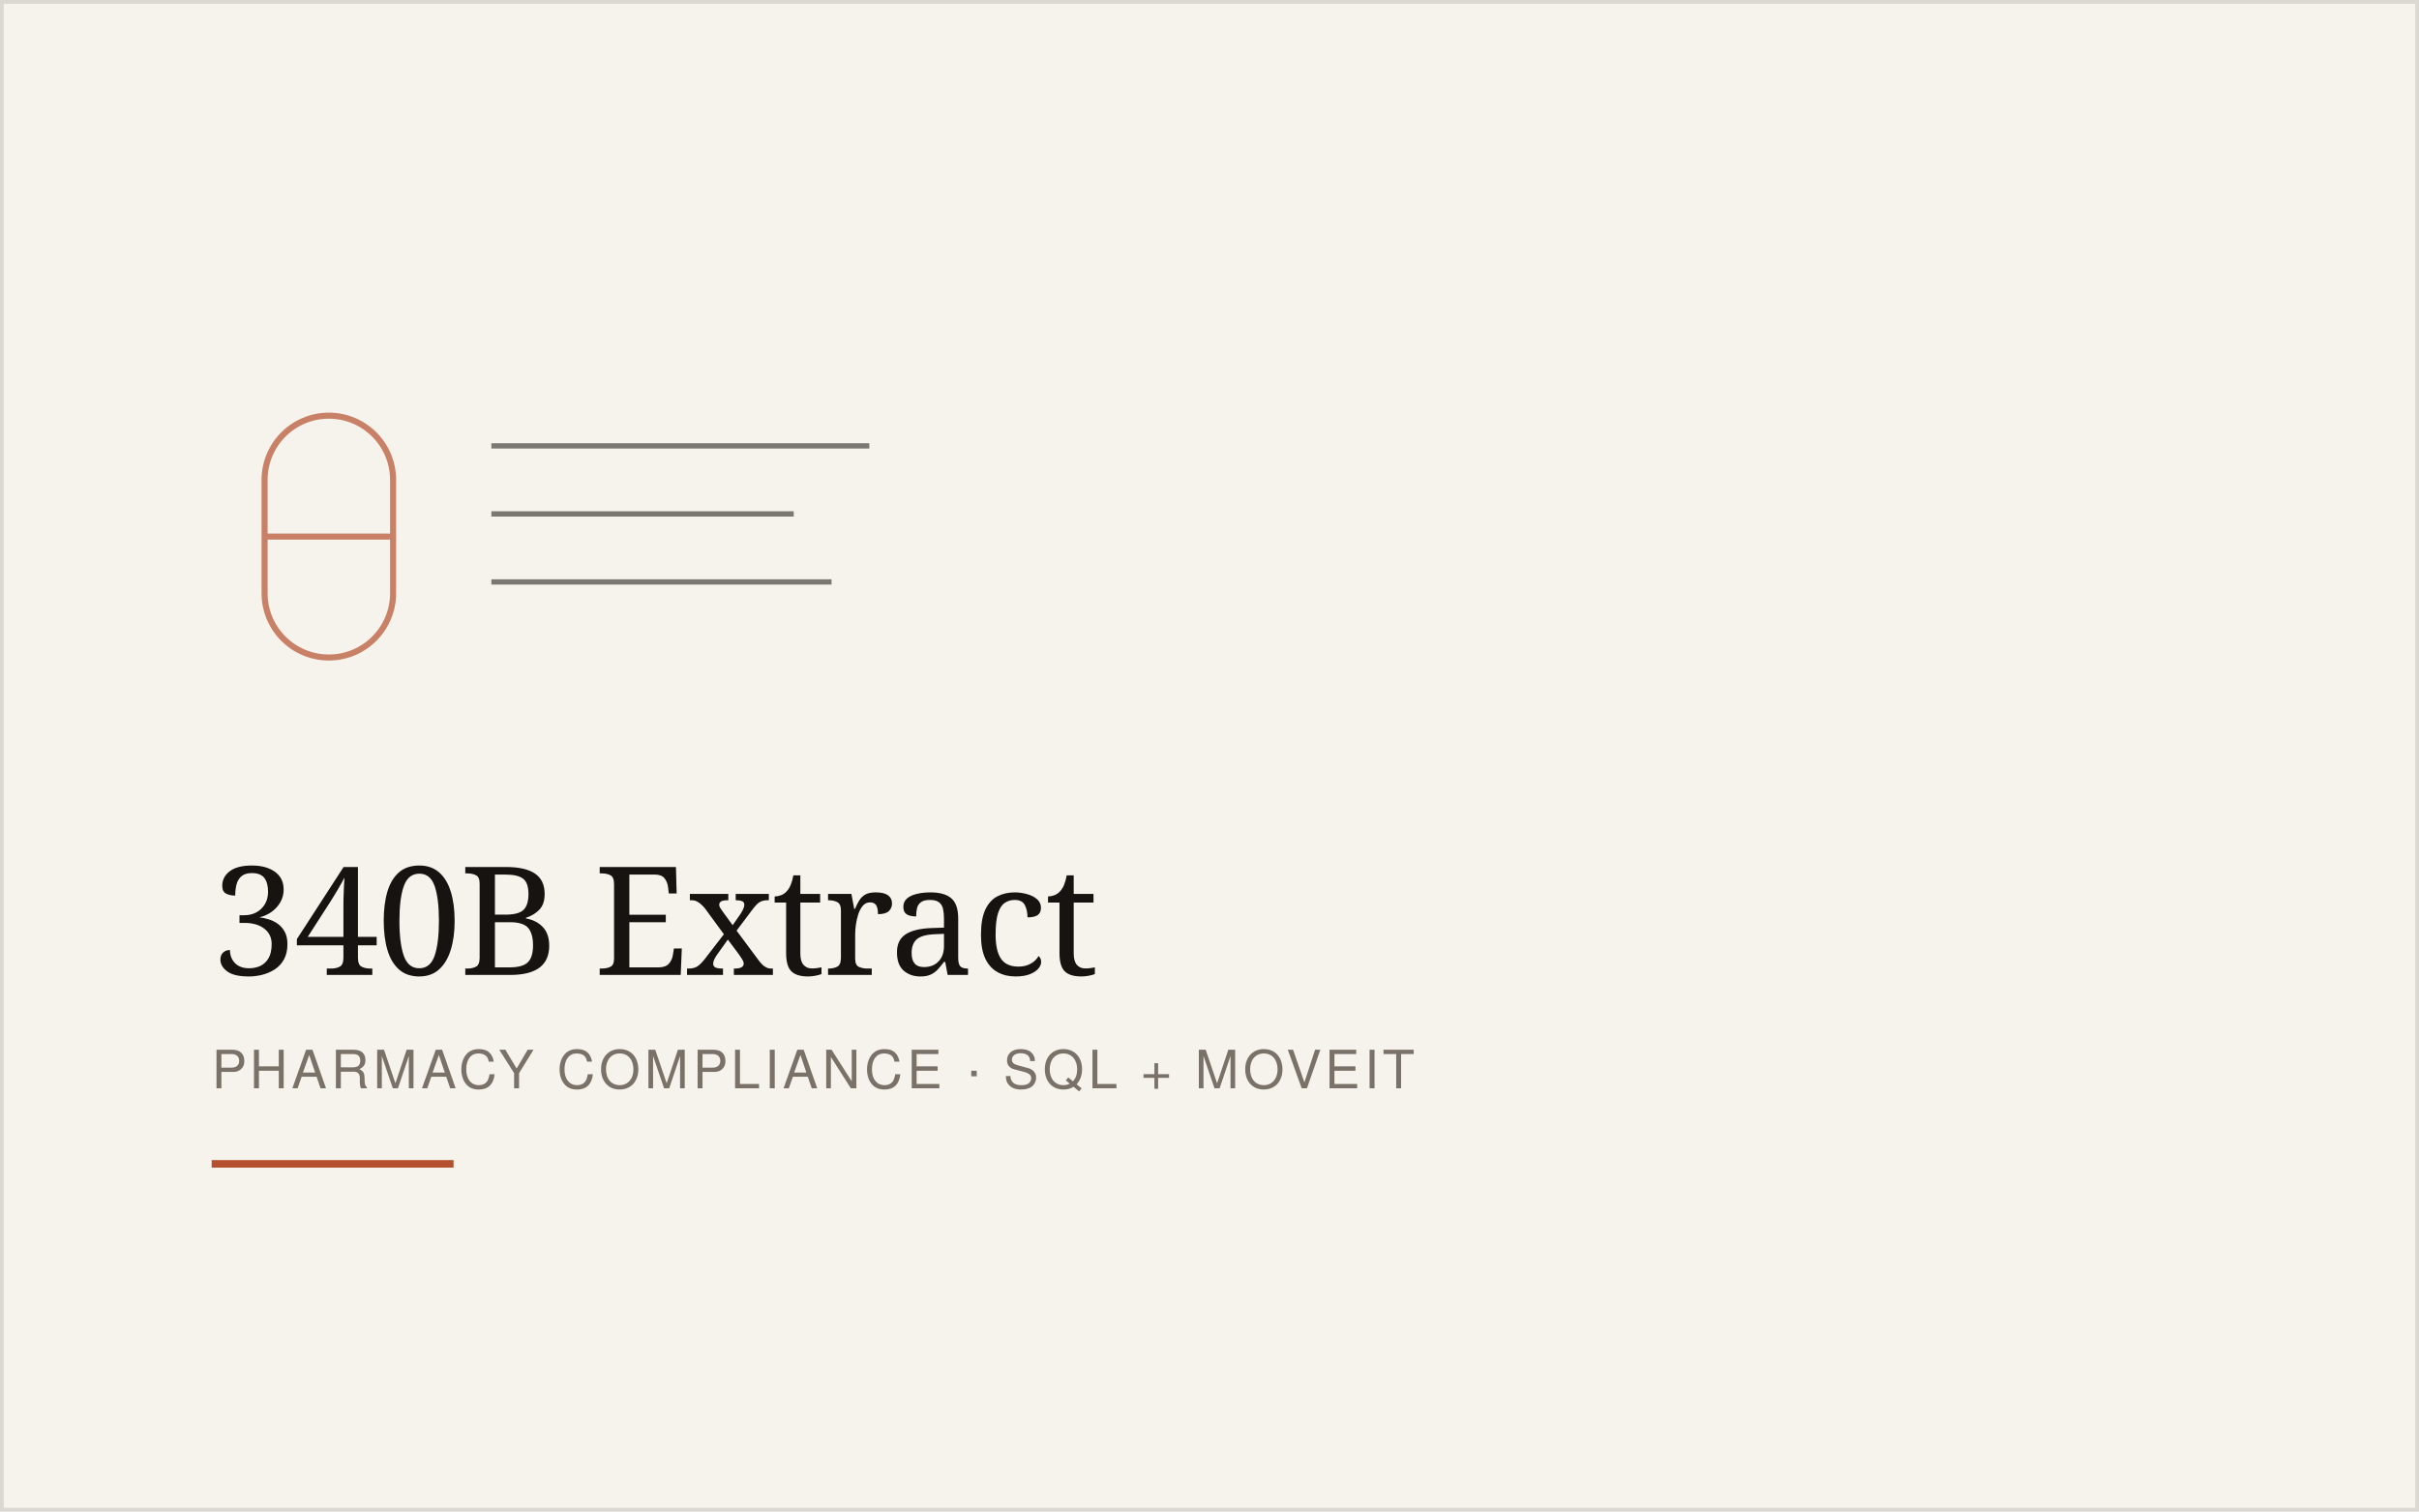
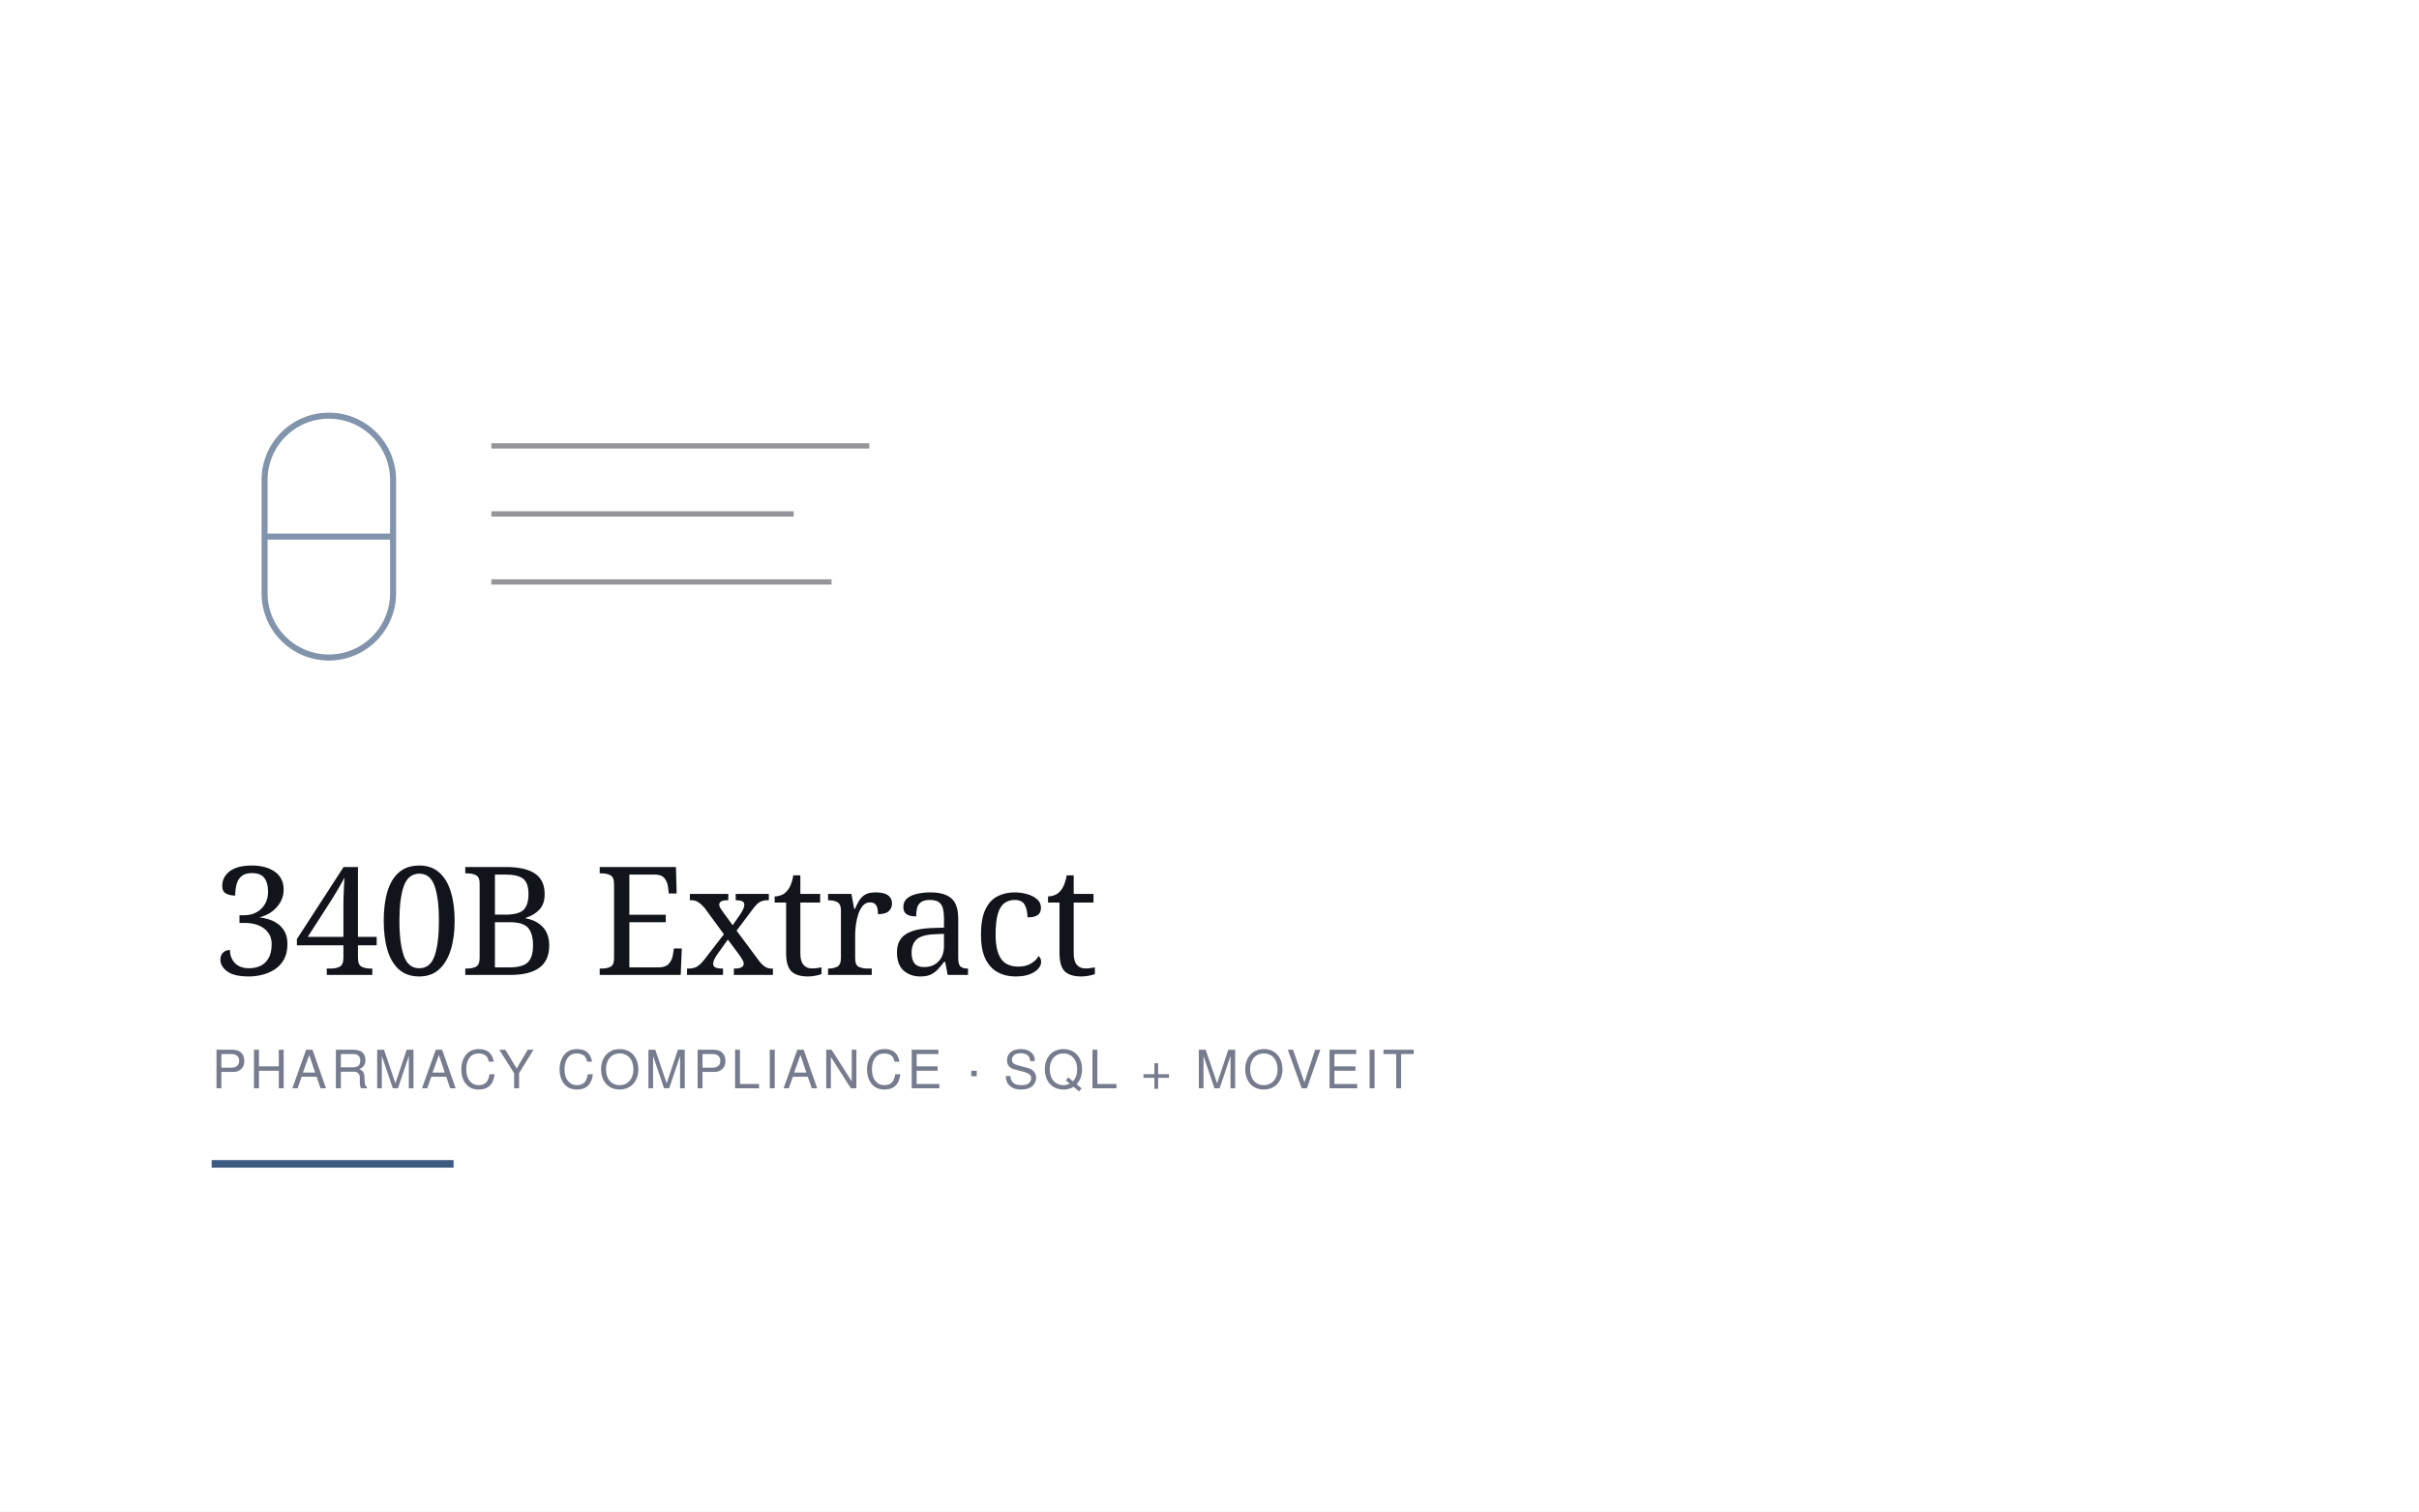
<svg xmlns="http://www.w3.org/2000/svg" viewBox="0 0 640 400">
-   <rect width="640" height="400" fill="#f6f3ec" />
-   <rect x="0.5" y="0.5" width="639" height="399" fill="none" stroke="#161310" stroke-opacity="0.12" />
-   <g stroke="#b5502f" stroke-width="1.6" fill="none" opacity="0.7">
+   <rect width="640" height="400" fill="#ffffff" />
+   <g stroke="#3d5a80" stroke-width="1.6" fill="none" opacity="0.65">
    <rect x="70" y="110" width="34" height="64" rx="17" />
    <line x1="70" y1="142" x2="104" y2="142" />
  </g>
-   <g stroke="#161310" stroke-width="1.4" fill="none" opacity="0.55">
+   <g stroke="#12141c" stroke-width="1.4" fill="none" opacity="0.45">
    <line x1="130" y1="118" x2="230" y2="118" />
    <line x1="130" y1="136" x2="210" y2="136" />
    <line x1="130" y1="154" x2="220" y2="154" />
  </g>
-   <text x="56" y="258" font-family="Georgia, 'Iowan Old Style', serif" font-size="40" fill="#161310" letter-spacing="-0.5">340B Extract</text>
-   <text x="56" y="288" font-family="Helvetica, Arial, sans-serif" font-size="14" letter-spacing="0.08em" fill="#7a7269">PHARMACY COMPLIANCE · SQL + MOVEIT</text>
-   <line x1="56" y1="308" x2="120" y2="308" stroke="#b5502f" stroke-width="2" />
+   <text x="56" y="258" font-family="Georgia, 'Iowan Old Style', serif" font-size="40" fill="#12141c" letter-spacing="-0.5">340B Extract</text>
+   <text x="56" y="288" font-family="Helvetica, Arial, sans-serif" font-size="14" letter-spacing="0.08em" fill="#767c8e">PHARMACY COMPLIANCE · SQL + MOVEIT</text>
+   <line x1="56" y1="308" x2="120" y2="308" stroke="#3d5a80" stroke-width="2" />
</svg>
